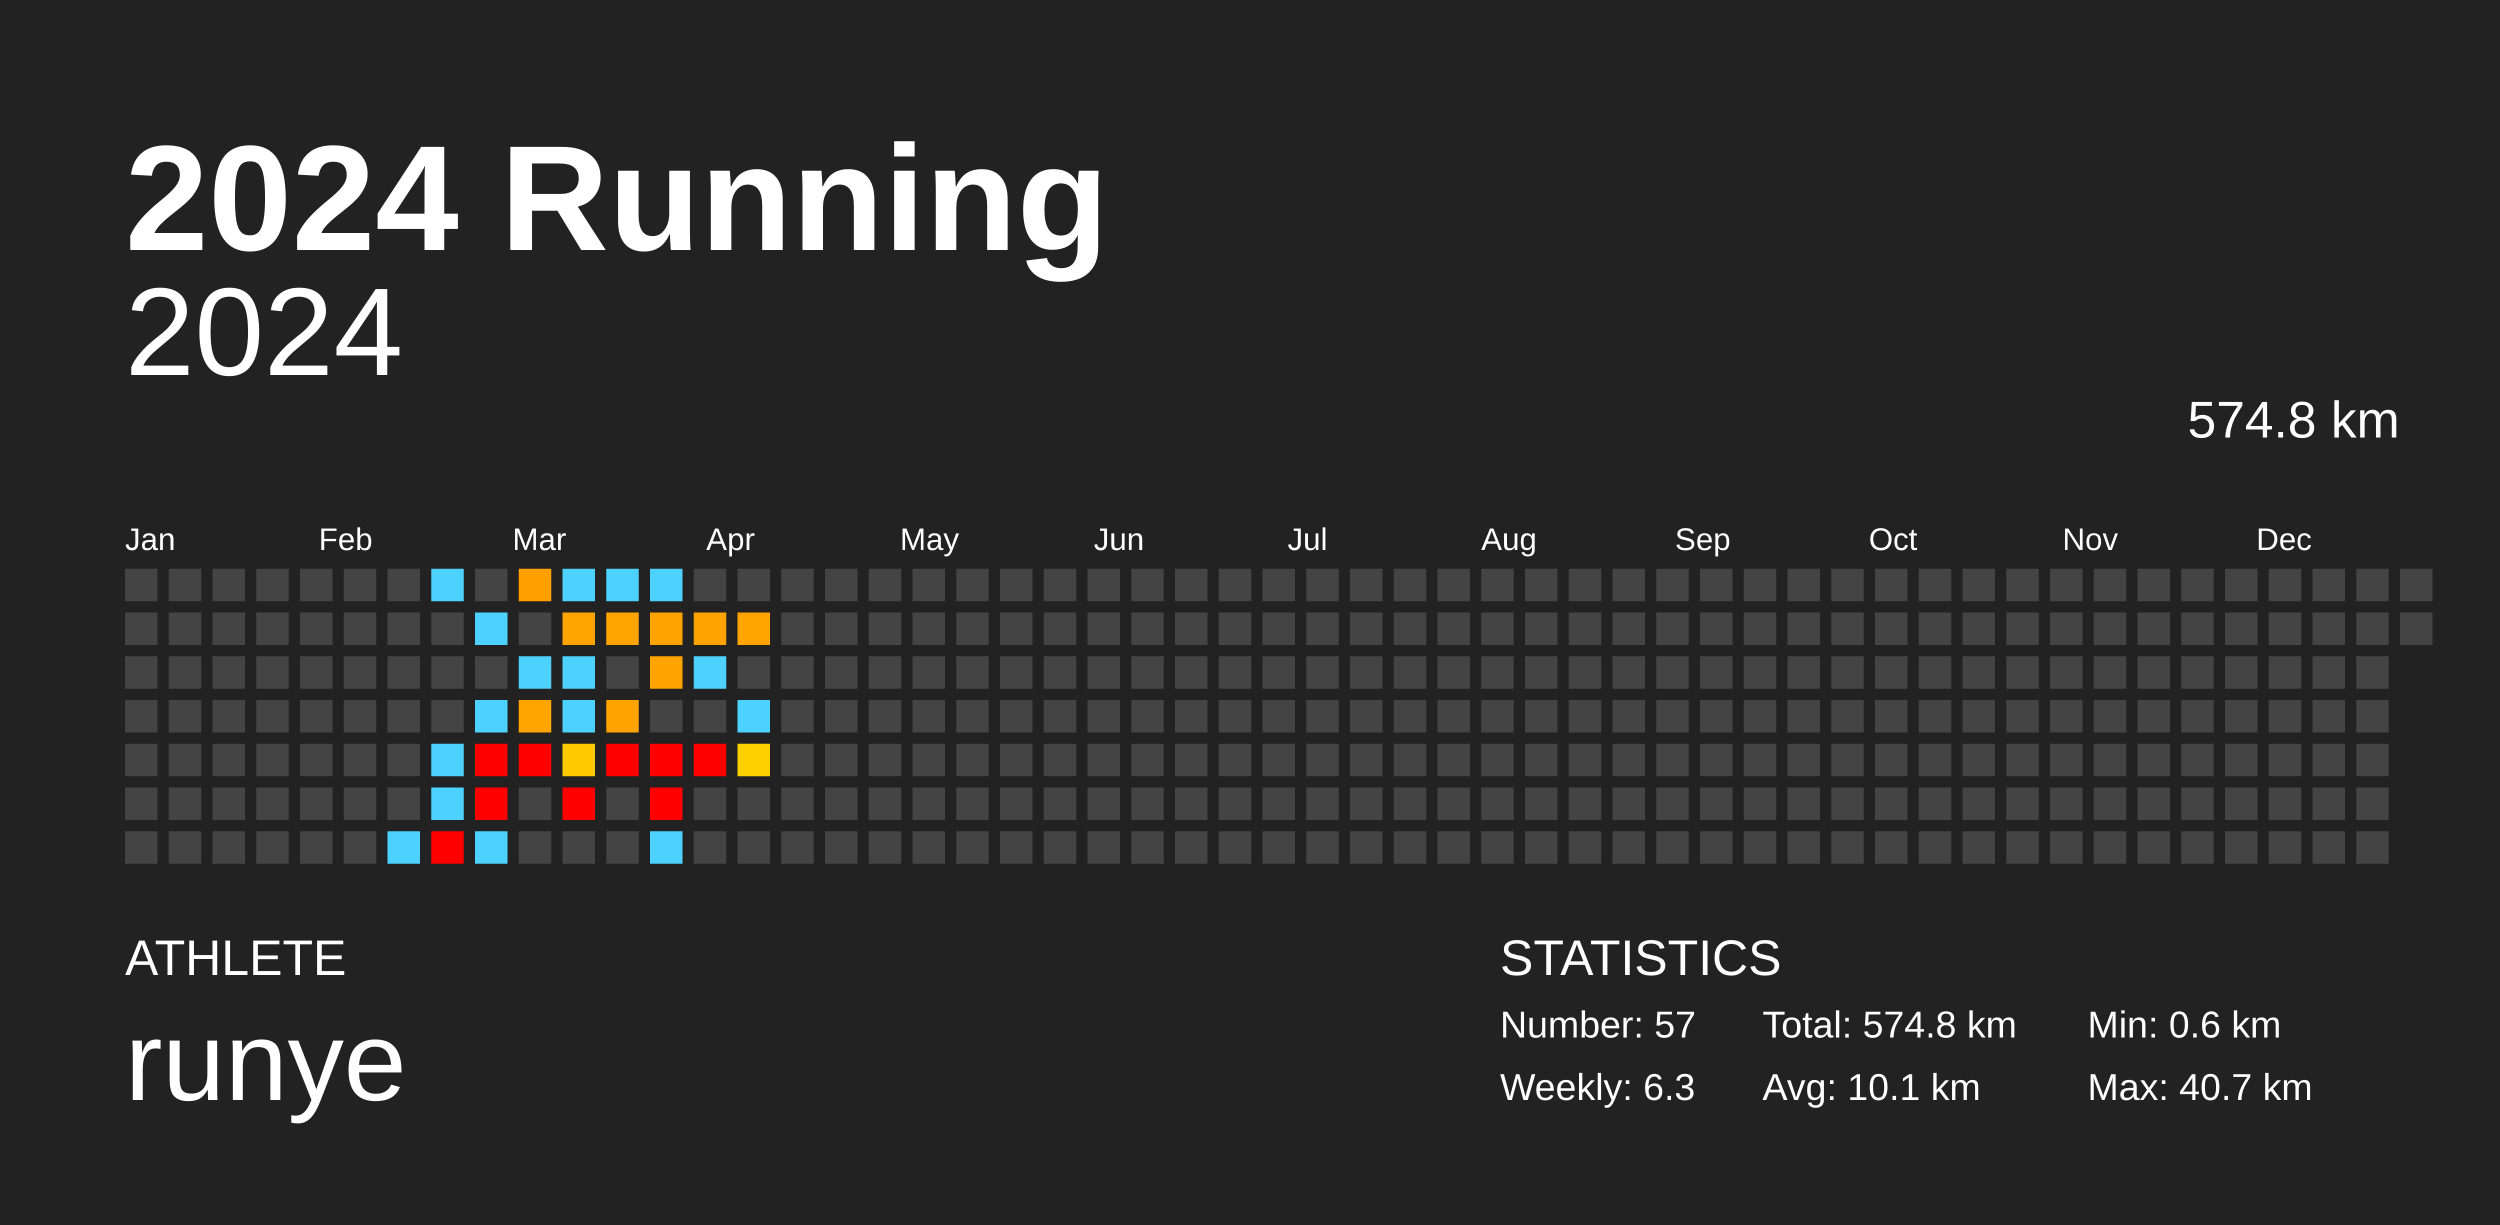
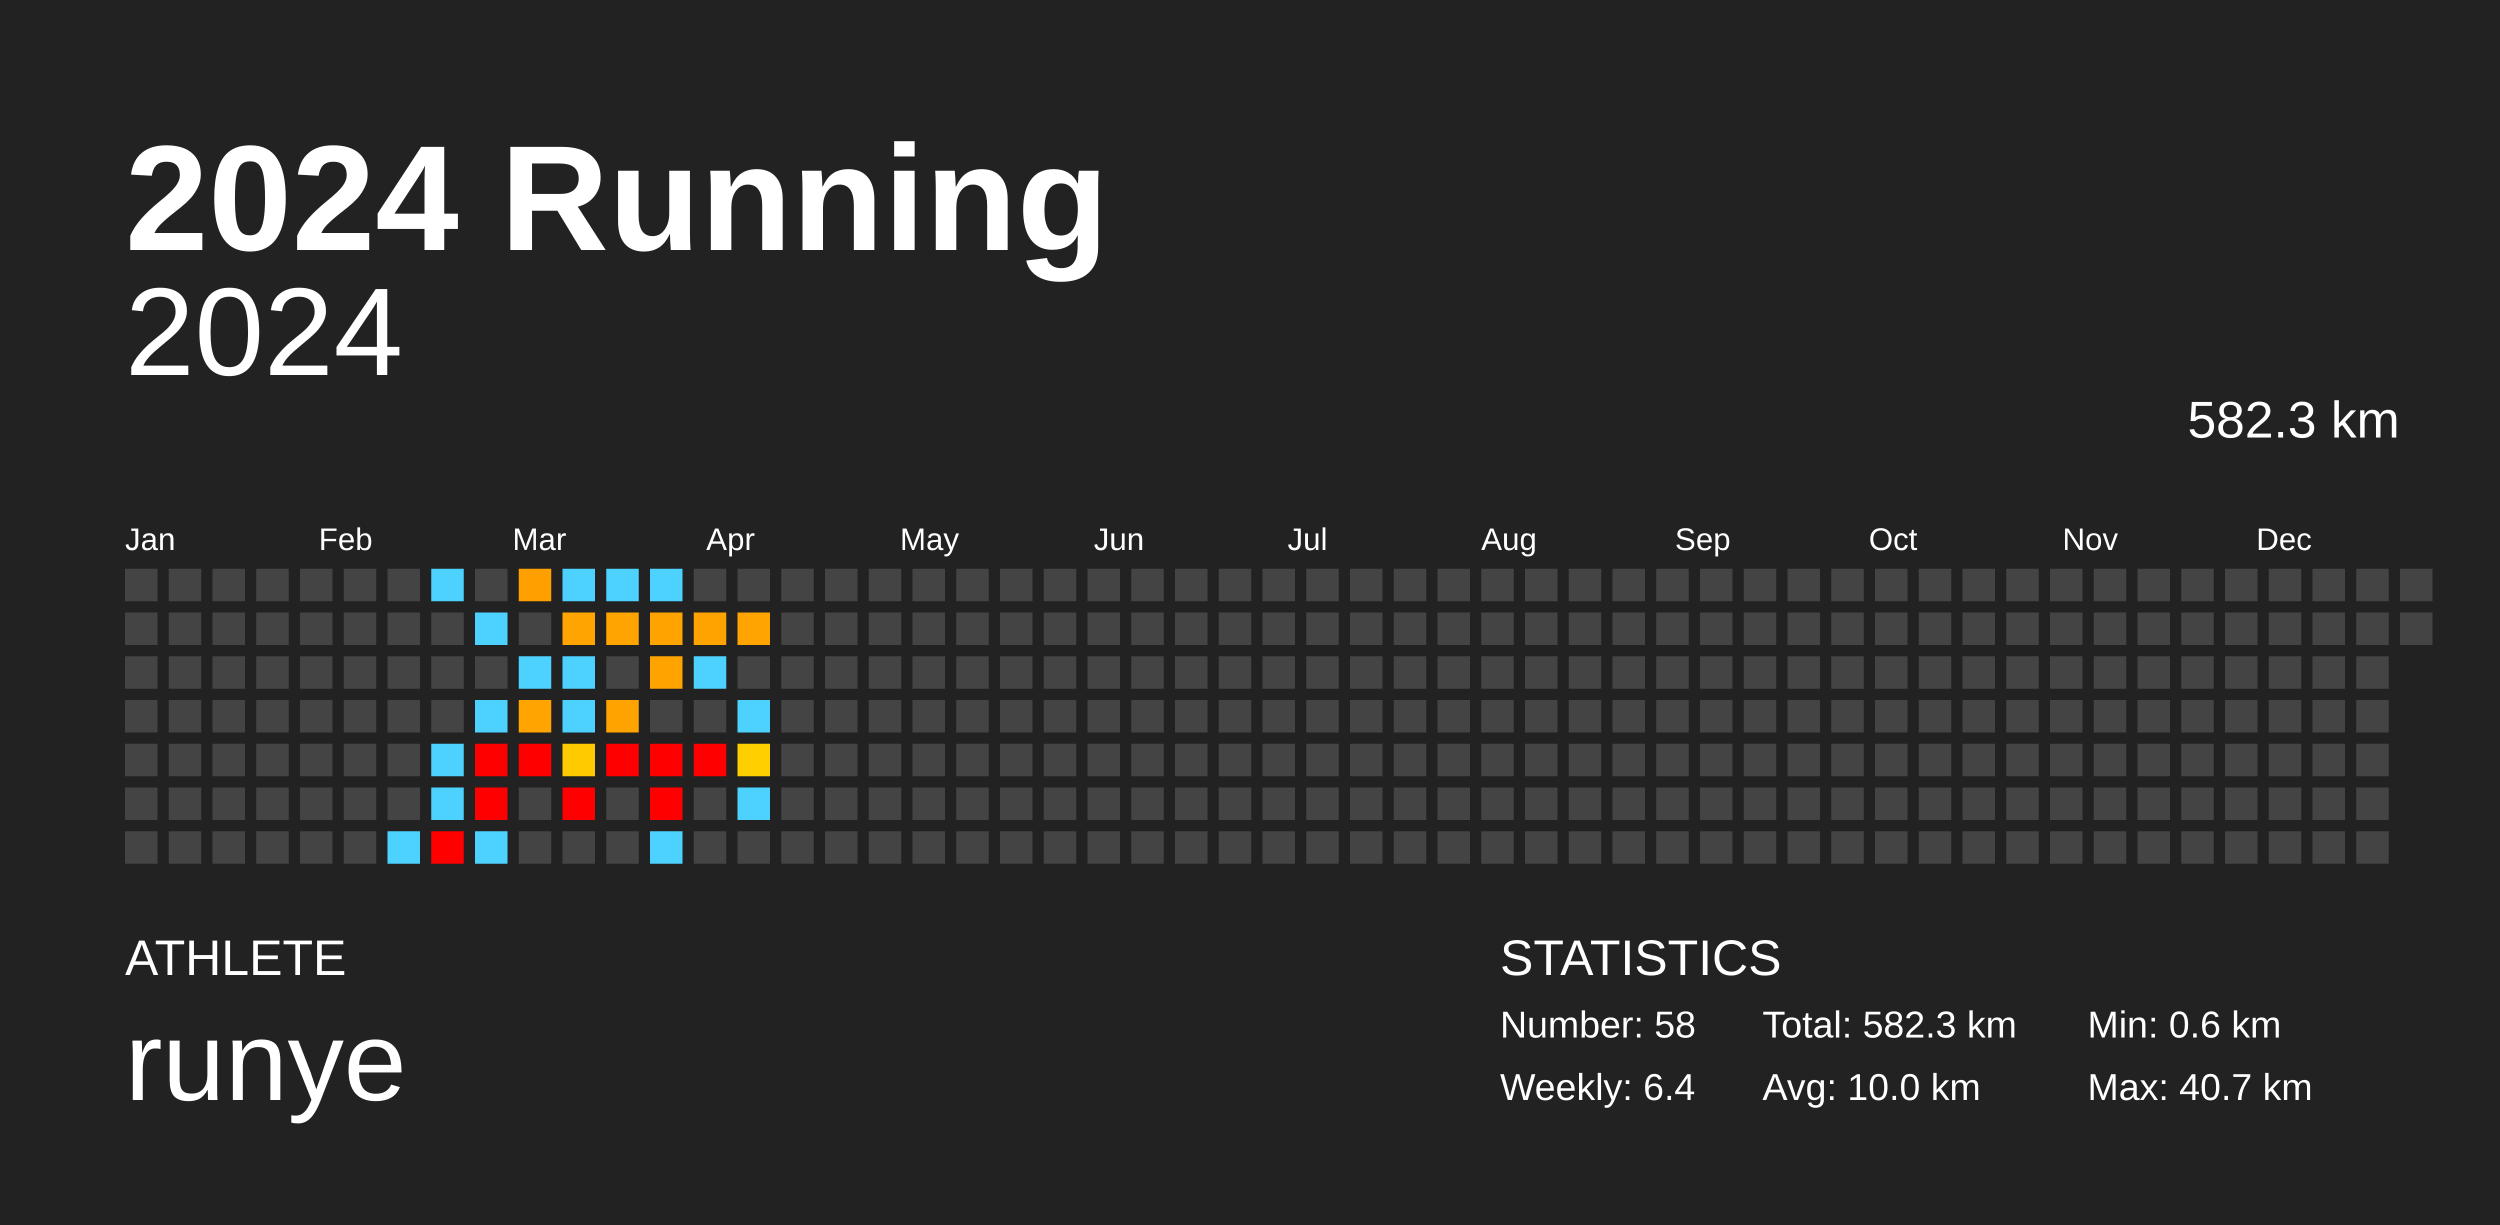
<svg xmlns="http://www.w3.org/2000/svg" baseProfile="full" height="98mm" version="1.1" viewBox="0,0,200,98" width="200mm">
  <defs />
  <rect fill="#222222" height="98" width="200" x="0" y="0" />
  <text fill="#FFFFFF" style="font-size:12px; font-family:Arial; font-weight:bold;" x="10" y="20">2024 Running</text>
  <text fill="#FFFFFF" style="font-size:4px; font-family:Arial" x="10" y="78">ATHLETE</text>
  <text fill="#FFFFFF" style="font-size:9px; font-family:Arial" x="10" y="88">runye</text>
  <text fill="#FFFFFF" style="font-size:4px; font-family:Arial" x="120" y="78">STATISTICS</text>
-   <text fill="#FFFFFF" style="font-size:3px; font-family:Arial" x="120" y="83">Number: 57</text>
-   <text fill="#FFFFFF" style="font-size:3px; font-family:Arial" x="120" y="88">Weekly: 6.3</text>
-   <text fill="#FFFFFF" style="font-size:3px; font-family:Arial" x="141" y="83">Total: 574.8 km</text>
-   <text fill="#FFFFFF" style="font-size:3px; font-family:Arial" x="141" y="88">Avg: 10.1 km</text>
+   <text fill="#FFFFFF" style="font-size:3px; font-family:Arial" x="120" y="83">Number: 58</text>
+   <text fill="#FFFFFF" style="font-size:3px; font-family:Arial" x="120" y="88">Weekly: 6.4</text>
+   <text fill="#FFFFFF" style="font-size:3px; font-family:Arial" x="141" y="83">Total: 582.3 km</text>
+   <text fill="#FFFFFF" style="font-size:3px; font-family:Arial" x="141" y="88">Avg: 10.0 km</text>
  <text fill="#FFFFFF" style="font-size:3px; font-family:Arial" x="167" y="83">Min: 0.6 km</text>
  <text fill="#FFFFFF" style="font-size:3px; font-family:Arial" x="167" y="88">Max: 40.7 km</text>
  <text alignment-baseline="hanging" fill="#FFFFFF" style="font-size:10.0px; font-family:Arial;" x="10" y="30">2024</text>
-   <text alignment-baseline="hanging" fill="#FFFFFF" style="font-size:4.125px; font-family:Arial;" x="175" y="35">574.8 km</text>
+   <text alignment-baseline="hanging" fill="#FFFFFF" style="font-size:4.125px; font-family:Arial;" x="175" y="35">582.3 km</text>
  <text fill="#FFFFFF" style="font-size:2.5px; font-family:Arial" x="10.0" y="44">Jan</text>
  <text fill="#FFFFFF" style="font-size:2.5px; font-family:Arial" x="25.5" y="44">Feb</text>
  <text fill="#FFFFFF" style="font-size:2.5px; font-family:Arial" x="41.0" y="44">Mar</text>
  <text fill="#FFFFFF" style="font-size:2.5px; font-family:Arial" x="56.5" y="44">Apr</text>
  <text fill="#FFFFFF" style="font-size:2.5px; font-family:Arial" x="72.0" y="44">May</text>
  <text fill="#FFFFFF" style="font-size:2.5px; font-family:Arial" x="87.5" y="44">Jun</text>
  <text fill="#FFFFFF" style="font-size:2.5px; font-family:Arial" x="103.0" y="44">Jul</text>
  <text fill="#FFFFFF" style="font-size:2.5px; font-family:Arial" x="118.5" y="44">Aug</text>
  <text fill="#FFFFFF" style="font-size:2.5px; font-family:Arial" x="134.0" y="44">Sep</text>
  <text fill="#FFFFFF" style="font-size:2.5px; font-family:Arial" x="149.5" y="44">Oct</text>
  <text fill="#FFFFFF" style="font-size:2.5px; font-family:Arial" x="165.0" y="44">Nov</text>
  <text fill="#FFFFFF" style="font-size:2.5px; font-family:Arial" x="180.5" y="44">Dec</text>
  <rect fill="#444444" height="2.6" width="2.6" x="10.0" y="45.5" />
  <rect fill="#444444" height="2.6" width="2.6" x="10.0" y="49.0" />
  <rect fill="#444444" height="2.6" width="2.6" x="10.0" y="52.5" />
  <rect fill="#444444" height="2.6" width="2.6" x="10.0" y="56.0" />
  <rect fill="#444444" height="2.6" width="2.6" x="10.0" y="59.5" />
  <rect fill="#444444" height="2.6" width="2.6" x="10.0" y="63.0" />
  <rect fill="#444444" height="2.6" width="2.6" x="10.0" y="66.5" />
  <rect fill="#444444" height="2.6" width="2.6" x="13.5" y="45.5" />
  <rect fill="#444444" height="2.6" width="2.6" x="13.5" y="49.0" />
  <rect fill="#444444" height="2.6" width="2.6" x="13.5" y="52.5" />
  <rect fill="#444444" height="2.6" width="2.6" x="13.5" y="56.0" />
  <rect fill="#444444" height="2.6" width="2.6" x="13.5" y="59.5" />
  <rect fill="#444444" height="2.6" width="2.6" x="13.5" y="63.0" />
  <rect fill="#444444" height="2.6" width="2.6" x="13.5" y="66.5" />
  <rect fill="#444444" height="2.6" width="2.6" x="17.0" y="45.5" />
  <rect fill="#444444" height="2.6" width="2.6" x="17.0" y="49.0" />
  <rect fill="#444444" height="2.6" width="2.6" x="17.0" y="52.5" />
  <rect fill="#444444" height="2.6" width="2.6" x="17.0" y="56.0" />
  <rect fill="#444444" height="2.6" width="2.6" x="17.0" y="59.5" />
  <rect fill="#444444" height="2.6" width="2.6" x="17.0" y="63.0" />
  <rect fill="#444444" height="2.6" width="2.6" x="17.0" y="66.5" />
  <rect fill="#444444" height="2.6" width="2.6" x="20.5" y="45.5" />
  <rect fill="#444444" height="2.6" width="2.6" x="20.5" y="49.0" />
  <rect fill="#444444" height="2.6" width="2.6" x="20.5" y="52.5" />
  <rect fill="#444444" height="2.6" width="2.6" x="20.5" y="56.0" />
  <rect fill="#444444" height="2.6" width="2.6" x="20.5" y="59.5" />
  <rect fill="#444444" height="2.6" width="2.6" x="20.5" y="63.0" />
  <rect fill="#444444" height="2.6" width="2.6" x="20.5" y="66.5" />
  <rect fill="#444444" height="2.6" width="2.6" x="24.0" y="45.5" />
  <rect fill="#444444" height="2.6" width="2.6" x="24.0" y="49.0" />
  <rect fill="#444444" height="2.6" width="2.6" x="24.0" y="52.5" />
  <rect fill="#444444" height="2.6" width="2.6" x="24.0" y="56.0" />
  <rect fill="#444444" height="2.6" width="2.6" x="24.0" y="59.5" />
  <rect fill="#444444" height="2.6" width="2.6" x="24.0" y="63.0" />
  <rect fill="#444444" height="2.6" width="2.6" x="24.0" y="66.5" />
  <rect fill="#444444" height="2.6" width="2.6" x="27.5" y="45.5" />
  <rect fill="#444444" height="2.6" width="2.6" x="27.5" y="49.0" />
  <rect fill="#444444" height="2.6" width="2.6" x="27.5" y="52.5" />
  <rect fill="#444444" height="2.6" width="2.6" x="27.5" y="56.0" />
  <rect fill="#444444" height="2.6" width="2.6" x="27.5" y="59.5" />
  <rect fill="#444444" height="2.6" width="2.6" x="27.5" y="63.0" />
  <rect fill="#444444" height="2.6" width="2.6" x="27.5" y="66.5" />
  <rect fill="#444444" height="2.6" width="2.6" x="31.0" y="45.5" />
  <rect fill="#444444" height="2.6" width="2.6" x="31.0" y="49.0" />
  <rect fill="#444444" height="2.6" width="2.6" x="31.0" y="52.5" />
  <rect fill="#444444" height="2.6" width="2.6" x="31.0" y="56.0" />
  <rect fill="#444444" height="2.6" width="2.6" x="31.0" y="59.5" />
  <rect fill="#444444" height="2.6" width="2.6" x="31.0" y="63.0" />
  <rect fill="#4dd2ff" height="2.6" width="2.6" x="31.0" y="66.5" />
  <rect fill="#4dd2ff" height="2.6" width="2.6" x="34.5" y="45.5" />
  <rect fill="#444444" height="2.6" width="2.6" x="34.5" y="49.0" />
  <rect fill="#444444" height="2.6" width="2.6" x="34.5" y="52.5" />
  <rect fill="#444444" height="2.6" width="2.6" x="34.5" y="56.0" />
  <rect fill="#4dd2ff" height="2.6" width="2.6" x="34.5" y="59.5" />
  <rect fill="#4dd2ff" height="2.6" width="2.6" x="34.5" y="63.0" />
  <rect fill="red" height="2.6" width="2.6" x="34.5" y="66.5" />
  <rect fill="#444444" height="2.6" width="2.6" x="38.0" y="45.5" />
  <rect fill="#4dd2ff" height="2.6" width="2.6" x="38.0" y="49.0" />
  <rect fill="#444444" height="2.6" width="2.6" x="38.0" y="52.5" />
  <rect fill="#4dd2ff" height="2.6" width="2.6" x="38.0" y="56.0" />
  <rect fill="red" height="2.6" width="2.6" x="38.0" y="59.5" />
  <rect fill="red" height="2.6" width="2.6" x="38.0" y="63.0" />
  <rect fill="#4dd2ff" height="2.6" width="2.6" x="38.0" y="66.5" />
  <rect fill="#ffa000" height="2.6" width="2.6" x="41.5" y="45.5" />
  <rect fill="#444444" height="2.6" width="2.6" x="41.5" y="49.0" />
  <rect fill="#4dd2ff" height="2.6" width="2.6" x="41.5" y="52.5" />
  <rect fill="#ffa400" height="2.6" width="2.6" x="41.5" y="56.0" />
  <rect fill="red" height="2.6" width="2.6" x="41.5" y="59.5" />
  <rect fill="#444444" height="2.6" width="2.6" x="41.5" y="63.0" />
  <rect fill="#444444" height="2.6" width="2.6" x="41.5" y="66.5" />
  <rect fill="#4dd2ff" height="2.6" width="2.6" x="45.0" y="45.5" />
  <rect fill="#ffa400" height="2.6" width="2.6" x="45.0" y="49.0" />
  <rect fill="#4dd2ff" height="2.6" width="2.6" x="45.0" y="52.5" />
  <rect fill="#4dd2ff" height="2.6" width="2.6" x="45.0" y="56.0" />
  <rect fill="#ffcb00" height="2.6" width="2.6" x="45.0" y="59.5" />
  <rect fill="red" height="2.6" width="2.6" x="45.0" y="63.0" />
  <rect fill="#444444" height="2.6" width="2.6" x="45.0" y="66.5" />
  <rect fill="#4dd2ff" height="2.6" width="2.6" x="48.5" y="45.5" />
  <rect fill="#ffa400" height="2.6" width="2.6" x="48.5" y="49.0" />
  <rect fill="#444444" height="2.6" width="2.6" x="48.5" y="52.5" />
  <rect fill="#ffa300" height="2.6" width="2.6" x="48.5" y="56.0" />
  <rect fill="red" height="2.6" width="2.6" x="48.5" y="59.5" />
  <rect fill="#444444" height="2.6" width="2.6" x="48.5" y="63.0" />
  <rect fill="#444444" height="2.6" width="2.6" x="48.5" y="66.5" />
  <rect fill="#4dd2ff" height="2.6" width="2.6" x="52.0" y="45.5" />
  <rect fill="#ffa300" height="2.6" width="2.6" x="52.0" y="49.0" />
  <rect fill="#ffa300" height="2.6" width="2.6" x="52.0" y="52.5" />
  <rect fill="#444444" height="2.6" width="2.6" x="52.0" y="56.0" />
  <rect fill="red" height="2.6" width="2.6" x="52.0" y="59.5" />
  <rect fill="red" height="2.6" width="2.6" x="52.0" y="63.0" />
  <rect fill="#4dd2ff" height="2.6" width="2.6" x="52.0" y="66.5" />
  <rect fill="#444444" height="2.6" width="2.6" x="55.5" y="45.5" />
  <rect fill="#ffa300" height="2.6" width="2.6" x="55.5" y="49.0" />
  <rect fill="#4dd2ff" height="2.6" width="2.6" x="55.5" y="52.5" />
  <rect fill="#444444" height="2.6" width="2.6" x="55.5" y="56.0" />
  <rect fill="red" height="2.6" width="2.6" x="55.5" y="59.5" />
  <rect fill="#444444" height="2.6" width="2.6" x="55.5" y="63.0" />
  <rect fill="#444444" height="2.6" width="2.6" x="55.5" y="66.5" />
  <rect fill="#444444" height="2.6" width="2.6" x="59.0" y="45.5" />
  <rect fill="#ffa400" height="2.6" width="2.6" x="59.0" y="49.0" />
  <rect fill="#444444" height="2.6" width="2.6" x="59.0" y="52.5" />
  <rect fill="#4dd2ff" height="2.6" width="2.6" x="59.0" y="56.0" />
  <rect fill="#ffcf00" height="2.6" width="2.6" x="59.0" y="59.5" />
-   <rect fill="#444444" height="2.6" width="2.6" x="59.0" y="63.0" />
+   <rect fill="#4dd2ff" height="2.6" width="2.6" x="59.0" y="63.0" />
  <rect fill="#444444" height="2.6" width="2.6" x="59.0" y="66.5" />
  <rect fill="#444444" height="2.6" width="2.6" x="62.5" y="45.5" />
  <rect fill="#444444" height="2.6" width="2.6" x="62.5" y="49.0" />
  <rect fill="#444444" height="2.6" width="2.6" x="62.5" y="52.5" />
  <rect fill="#444444" height="2.6" width="2.6" x="62.5" y="56.0" />
  <rect fill="#444444" height="2.6" width="2.6" x="62.5" y="59.5" />
  <rect fill="#444444" height="2.6" width="2.6" x="62.5" y="63.0" />
  <rect fill="#444444" height="2.6" width="2.6" x="62.5" y="66.5" />
  <rect fill="#444444" height="2.6" width="2.6" x="66.0" y="45.5" />
  <rect fill="#444444" height="2.6" width="2.6" x="66.0" y="49.0" />
  <rect fill="#444444" height="2.6" width="2.6" x="66.0" y="52.5" />
  <rect fill="#444444" height="2.6" width="2.6" x="66.0" y="56.0" />
  <rect fill="#444444" height="2.6" width="2.6" x="66.0" y="59.5" />
  <rect fill="#444444" height="2.6" width="2.6" x="66.0" y="63.0" />
  <rect fill="#444444" height="2.6" width="2.6" x="66.0" y="66.5" />
  <rect fill="#444444" height="2.6" width="2.6" x="69.5" y="45.5" />
  <rect fill="#444444" height="2.6" width="2.6" x="69.5" y="49.0" />
  <rect fill="#444444" height="2.6" width="2.6" x="69.5" y="52.5" />
  <rect fill="#444444" height="2.6" width="2.6" x="69.5" y="56.0" />
  <rect fill="#444444" height="2.6" width="2.6" x="69.5" y="59.5" />
  <rect fill="#444444" height="2.6" width="2.6" x="69.5" y="63.0" />
  <rect fill="#444444" height="2.6" width="2.6" x="69.5" y="66.5" />
  <rect fill="#444444" height="2.6" width="2.6" x="73.0" y="45.5" />
  <rect fill="#444444" height="2.6" width="2.6" x="73.0" y="49.0" />
  <rect fill="#444444" height="2.6" width="2.6" x="73.0" y="52.5" />
  <rect fill="#444444" height="2.6" width="2.6" x="73.0" y="56.0" />
  <rect fill="#444444" height="2.6" width="2.6" x="73.0" y="59.5" />
  <rect fill="#444444" height="2.6" width="2.6" x="73.0" y="63.0" />
  <rect fill="#444444" height="2.6" width="2.6" x="73.0" y="66.5" />
  <rect fill="#444444" height="2.6" width="2.6" x="76.5" y="45.5" />
  <rect fill="#444444" height="2.6" width="2.6" x="76.5" y="49.0" />
  <rect fill="#444444" height="2.6" width="2.6" x="76.5" y="52.5" />
  <rect fill="#444444" height="2.6" width="2.6" x="76.5" y="56.0" />
  <rect fill="#444444" height="2.6" width="2.6" x="76.5" y="59.5" />
  <rect fill="#444444" height="2.6" width="2.6" x="76.5" y="63.0" />
  <rect fill="#444444" height="2.6" width="2.6" x="76.5" y="66.5" />
  <rect fill="#444444" height="2.6" width="2.6" x="80.0" y="45.5" />
  <rect fill="#444444" height="2.6" width="2.6" x="80.0" y="49.0" />
  <rect fill="#444444" height="2.6" width="2.6" x="80.0" y="52.5" />
  <rect fill="#444444" height="2.6" width="2.6" x="80.0" y="56.0" />
  <rect fill="#444444" height="2.6" width="2.6" x="80.0" y="59.5" />
  <rect fill="#444444" height="2.6" width="2.6" x="80.0" y="63.0" />
  <rect fill="#444444" height="2.6" width="2.6" x="80.0" y="66.5" />
  <rect fill="#444444" height="2.6" width="2.6" x="83.5" y="45.5" />
  <rect fill="#444444" height="2.6" width="2.6" x="83.5" y="49.0" />
  <rect fill="#444444" height="2.6" width="2.6" x="83.5" y="52.5" />
  <rect fill="#444444" height="2.6" width="2.6" x="83.5" y="56.0" />
  <rect fill="#444444" height="2.6" width="2.6" x="83.5" y="59.5" />
  <rect fill="#444444" height="2.6" width="2.6" x="83.5" y="63.0" />
  <rect fill="#444444" height="2.6" width="2.6" x="83.5" y="66.5" />
  <rect fill="#444444" height="2.6" width="2.6" x="87.0" y="45.5" />
  <rect fill="#444444" height="2.6" width="2.6" x="87.0" y="49.0" />
  <rect fill="#444444" height="2.6" width="2.6" x="87.0" y="52.5" />
  <rect fill="#444444" height="2.6" width="2.6" x="87.0" y="56.0" />
  <rect fill="#444444" height="2.6" width="2.6" x="87.0" y="59.5" />
  <rect fill="#444444" height="2.6" width="2.6" x="87.0" y="63.0" />
  <rect fill="#444444" height="2.6" width="2.6" x="87.0" y="66.5" />
  <rect fill="#444444" height="2.6" width="2.6" x="90.5" y="45.5" />
  <rect fill="#444444" height="2.6" width="2.6" x="90.5" y="49.0" />
  <rect fill="#444444" height="2.6" width="2.6" x="90.5" y="52.5" />
  <rect fill="#444444" height="2.6" width="2.6" x="90.5" y="56.0" />
  <rect fill="#444444" height="2.6" width="2.6" x="90.5" y="59.5" />
  <rect fill="#444444" height="2.6" width="2.6" x="90.5" y="63.0" />
  <rect fill="#444444" height="2.6" width="2.6" x="90.5" y="66.5" />
  <rect fill="#444444" height="2.6" width="2.6" x="94.0" y="45.5" />
  <rect fill="#444444" height="2.6" width="2.6" x="94.0" y="49.0" />
  <rect fill="#444444" height="2.6" width="2.6" x="94.0" y="52.5" />
  <rect fill="#444444" height="2.6" width="2.6" x="94.0" y="56.0" />
  <rect fill="#444444" height="2.6" width="2.6" x="94.0" y="59.5" />
  <rect fill="#444444" height="2.6" width="2.6" x="94.0" y="63.0" />
  <rect fill="#444444" height="2.6" width="2.6" x="94.0" y="66.5" />
  <rect fill="#444444" height="2.6" width="2.6" x="97.5" y="45.5" />
  <rect fill="#444444" height="2.6" width="2.6" x="97.5" y="49.0" />
  <rect fill="#444444" height="2.6" width="2.6" x="97.5" y="52.5" />
  <rect fill="#444444" height="2.6" width="2.6" x="97.5" y="56.0" />
  <rect fill="#444444" height="2.6" width="2.6" x="97.5" y="59.5" />
  <rect fill="#444444" height="2.6" width="2.6" x="97.5" y="63.0" />
  <rect fill="#444444" height="2.6" width="2.6" x="97.5" y="66.5" />
  <rect fill="#444444" height="2.6" width="2.6" x="101.0" y="45.5" />
  <rect fill="#444444" height="2.6" width="2.6" x="101.0" y="49.0" />
  <rect fill="#444444" height="2.6" width="2.6" x="101.0" y="52.5" />
  <rect fill="#444444" height="2.6" width="2.6" x="101.0" y="56.0" />
  <rect fill="#444444" height="2.6" width="2.6" x="101.0" y="59.5" />
  <rect fill="#444444" height="2.6" width="2.6" x="101.0" y="63.0" />
  <rect fill="#444444" height="2.6" width="2.6" x="101.0" y="66.5" />
  <rect fill="#444444" height="2.6" width="2.6" x="104.5" y="45.5" />
  <rect fill="#444444" height="2.6" width="2.6" x="104.5" y="49.0" />
  <rect fill="#444444" height="2.6" width="2.6" x="104.5" y="52.5" />
  <rect fill="#444444" height="2.6" width="2.6" x="104.5" y="56.0" />
  <rect fill="#444444" height="2.6" width="2.6" x="104.5" y="59.5" />
  <rect fill="#444444" height="2.6" width="2.6" x="104.5" y="63.0" />
  <rect fill="#444444" height="2.6" width="2.6" x="104.5" y="66.5" />
  <rect fill="#444444" height="2.6" width="2.6" x="108.0" y="45.5" />
  <rect fill="#444444" height="2.6" width="2.6" x="108.0" y="49.0" />
  <rect fill="#444444" height="2.6" width="2.6" x="108.0" y="52.5" />
  <rect fill="#444444" height="2.6" width="2.6" x="108.0" y="56.0" />
  <rect fill="#444444" height="2.6" width="2.6" x="108.0" y="59.5" />
  <rect fill="#444444" height="2.6" width="2.6" x="108.0" y="63.0" />
  <rect fill="#444444" height="2.6" width="2.6" x="108.0" y="66.5" />
  <rect fill="#444444" height="2.6" width="2.6" x="111.5" y="45.5" />
  <rect fill="#444444" height="2.6" width="2.6" x="111.5" y="49.0" />
  <rect fill="#444444" height="2.6" width="2.6" x="111.5" y="52.5" />
  <rect fill="#444444" height="2.6" width="2.6" x="111.5" y="56.0" />
  <rect fill="#444444" height="2.6" width="2.6" x="111.5" y="59.5" />
  <rect fill="#444444" height="2.6" width="2.6" x="111.5" y="63.0" />
  <rect fill="#444444" height="2.6" width="2.6" x="111.5" y="66.5" />
  <rect fill="#444444" height="2.6" width="2.6" x="115.0" y="45.5" />
  <rect fill="#444444" height="2.6" width="2.6" x="115.0" y="49.0" />
  <rect fill="#444444" height="2.6" width="2.6" x="115.0" y="52.5" />
  <rect fill="#444444" height="2.6" width="2.6" x="115.0" y="56.0" />
  <rect fill="#444444" height="2.6" width="2.6" x="115.0" y="59.5" />
  <rect fill="#444444" height="2.6" width="2.6" x="115.0" y="63.0" />
  <rect fill="#444444" height="2.6" width="2.6" x="115.0" y="66.5" />
  <rect fill="#444444" height="2.6" width="2.6" x="118.5" y="45.5" />
  <rect fill="#444444" height="2.6" width="2.6" x="118.5" y="49.0" />
  <rect fill="#444444" height="2.6" width="2.6" x="118.5" y="52.5" />
  <rect fill="#444444" height="2.6" width="2.6" x="118.5" y="56.0" />
  <rect fill="#444444" height="2.6" width="2.6" x="118.5" y="59.5" />
  <rect fill="#444444" height="2.6" width="2.6" x="118.5" y="63.0" />
  <rect fill="#444444" height="2.6" width="2.6" x="118.5" y="66.5" />
  <rect fill="#444444" height="2.6" width="2.6" x="122.0" y="45.5" />
  <rect fill="#444444" height="2.6" width="2.6" x="122.0" y="49.0" />
  <rect fill="#444444" height="2.6" width="2.6" x="122.0" y="52.5" />
  <rect fill="#444444" height="2.6" width="2.6" x="122.0" y="56.0" />
  <rect fill="#444444" height="2.6" width="2.6" x="122.0" y="59.5" />
  <rect fill="#444444" height="2.6" width="2.6" x="122.0" y="63.0" />
  <rect fill="#444444" height="2.6" width="2.6" x="122.0" y="66.5" />
  <rect fill="#444444" height="2.6" width="2.6" x="125.5" y="45.5" />
  <rect fill="#444444" height="2.6" width="2.6" x="125.5" y="49.0" />
  <rect fill="#444444" height="2.6" width="2.6" x="125.5" y="52.5" />
  <rect fill="#444444" height="2.6" width="2.6" x="125.5" y="56.0" />
  <rect fill="#444444" height="2.6" width="2.6" x="125.5" y="59.5" />
  <rect fill="#444444" height="2.6" width="2.6" x="125.5" y="63.0" />
  <rect fill="#444444" height="2.6" width="2.6" x="125.5" y="66.5" />
  <rect fill="#444444" height="2.6" width="2.6" x="129.0" y="45.5" />
  <rect fill="#444444" height="2.6" width="2.6" x="129.0" y="49.0" />
  <rect fill="#444444" height="2.6" width="2.6" x="129.0" y="52.5" />
  <rect fill="#444444" height="2.6" width="2.6" x="129.0" y="56.0" />
  <rect fill="#444444" height="2.6" width="2.6" x="129.0" y="59.5" />
  <rect fill="#444444" height="2.6" width="2.6" x="129.0" y="63.0" />
  <rect fill="#444444" height="2.6" width="2.6" x="129.0" y="66.5" />
  <rect fill="#444444" height="2.6" width="2.6" x="132.5" y="45.5" />
  <rect fill="#444444" height="2.6" width="2.6" x="132.5" y="49.0" />
  <rect fill="#444444" height="2.6" width="2.6" x="132.5" y="52.5" />
  <rect fill="#444444" height="2.6" width="2.6" x="132.5" y="56.0" />
  <rect fill="#444444" height="2.6" width="2.6" x="132.5" y="59.5" />
  <rect fill="#444444" height="2.6" width="2.6" x="132.5" y="63.0" />
  <rect fill="#444444" height="2.6" width="2.6" x="132.5" y="66.5" />
  <rect fill="#444444" height="2.6" width="2.6" x="136.0" y="45.5" />
  <rect fill="#444444" height="2.6" width="2.6" x="136.0" y="49.0" />
  <rect fill="#444444" height="2.6" width="2.6" x="136.0" y="52.5" />
  <rect fill="#444444" height="2.6" width="2.6" x="136.0" y="56.0" />
  <rect fill="#444444" height="2.6" width="2.6" x="136.0" y="59.5" />
  <rect fill="#444444" height="2.6" width="2.6" x="136.0" y="63.0" />
  <rect fill="#444444" height="2.6" width="2.6" x="136.0" y="66.5" />
  <rect fill="#444444" height="2.6" width="2.6" x="139.5" y="45.5" />
  <rect fill="#444444" height="2.6" width="2.6" x="139.5" y="49.0" />
  <rect fill="#444444" height="2.6" width="2.6" x="139.5" y="52.5" />
  <rect fill="#444444" height="2.6" width="2.6" x="139.5" y="56.0" />
  <rect fill="#444444" height="2.6" width="2.6" x="139.5" y="59.5" />
  <rect fill="#444444" height="2.6" width="2.6" x="139.5" y="63.0" />
  <rect fill="#444444" height="2.6" width="2.6" x="139.5" y="66.5" />
  <rect fill="#444444" height="2.6" width="2.6" x="143.0" y="45.5" />
  <rect fill="#444444" height="2.6" width="2.6" x="143.0" y="49.0" />
  <rect fill="#444444" height="2.6" width="2.6" x="143.0" y="52.5" />
  <rect fill="#444444" height="2.6" width="2.6" x="143.0" y="56.0" />
  <rect fill="#444444" height="2.6" width="2.6" x="143.0" y="59.5" />
  <rect fill="#444444" height="2.6" width="2.6" x="143.0" y="63.0" />
  <rect fill="#444444" height="2.6" width="2.6" x="143.0" y="66.5" />
  <rect fill="#444444" height="2.6" width="2.6" x="146.5" y="45.5" />
  <rect fill="#444444" height="2.6" width="2.6" x="146.5" y="49.0" />
  <rect fill="#444444" height="2.6" width="2.6" x="146.5" y="52.5" />
  <rect fill="#444444" height="2.6" width="2.6" x="146.5" y="56.0" />
  <rect fill="#444444" height="2.6" width="2.6" x="146.5" y="59.5" />
  <rect fill="#444444" height="2.6" width="2.6" x="146.5" y="63.0" />
  <rect fill="#444444" height="2.6" width="2.6" x="146.5" y="66.5" />
  <rect fill="#444444" height="2.6" width="2.6" x="150.0" y="45.5" />
  <rect fill="#444444" height="2.6" width="2.6" x="150.0" y="49.0" />
  <rect fill="#444444" height="2.6" width="2.6" x="150.0" y="52.5" />
  <rect fill="#444444" height="2.6" width="2.6" x="150.0" y="56.0" />
  <rect fill="#444444" height="2.6" width="2.6" x="150.0" y="59.5" />
  <rect fill="#444444" height="2.6" width="2.6" x="150.0" y="63.0" />
  <rect fill="#444444" height="2.6" width="2.6" x="150.0" y="66.5" />
  <rect fill="#444444" height="2.6" width="2.6" x="153.5" y="45.5" />
  <rect fill="#444444" height="2.6" width="2.6" x="153.5" y="49.0" />
  <rect fill="#444444" height="2.6" width="2.6" x="153.5" y="52.5" />
  <rect fill="#444444" height="2.6" width="2.6" x="153.5" y="56.0" />
  <rect fill="#444444" height="2.6" width="2.6" x="153.5" y="59.5" />
  <rect fill="#444444" height="2.6" width="2.6" x="153.5" y="63.0" />
  <rect fill="#444444" height="2.6" width="2.6" x="153.5" y="66.5" />
  <rect fill="#444444" height="2.6" width="2.6" x="157.0" y="45.5" />
  <rect fill="#444444" height="2.6" width="2.6" x="157.0" y="49.0" />
  <rect fill="#444444" height="2.6" width="2.6" x="157.0" y="52.5" />
  <rect fill="#444444" height="2.6" width="2.6" x="157.0" y="56.0" />
  <rect fill="#444444" height="2.6" width="2.6" x="157.0" y="59.5" />
  <rect fill="#444444" height="2.6" width="2.6" x="157.0" y="63.0" />
  <rect fill="#444444" height="2.6" width="2.6" x="157.0" y="66.5" />
  <rect fill="#444444" height="2.6" width="2.6" x="160.5" y="45.5" />
  <rect fill="#444444" height="2.6" width="2.6" x="160.5" y="49.0" />
  <rect fill="#444444" height="2.6" width="2.6" x="160.5" y="52.5" />
  <rect fill="#444444" height="2.6" width="2.6" x="160.5" y="56.0" />
  <rect fill="#444444" height="2.6" width="2.6" x="160.5" y="59.5" />
  <rect fill="#444444" height="2.6" width="2.6" x="160.5" y="63.0" />
  <rect fill="#444444" height="2.6" width="2.6" x="160.5" y="66.5" />
  <rect fill="#444444" height="2.6" width="2.6" x="164.0" y="45.5" />
  <rect fill="#444444" height="2.6" width="2.6" x="164.0" y="49.0" />
  <rect fill="#444444" height="2.6" width="2.6" x="164.0" y="52.5" />
  <rect fill="#444444" height="2.6" width="2.6" x="164.0" y="56.0" />
  <rect fill="#444444" height="2.6" width="2.6" x="164.0" y="59.5" />
  <rect fill="#444444" height="2.6" width="2.6" x="164.0" y="63.0" />
  <rect fill="#444444" height="2.6" width="2.6" x="164.0" y="66.5" />
  <rect fill="#444444" height="2.6" width="2.6" x="167.5" y="45.5" />
  <rect fill="#444444" height="2.6" width="2.6" x="167.5" y="49.0" />
  <rect fill="#444444" height="2.6" width="2.6" x="167.5" y="52.5" />
  <rect fill="#444444" height="2.6" width="2.6" x="167.5" y="56.0" />
  <rect fill="#444444" height="2.6" width="2.6" x="167.5" y="59.5" />
  <rect fill="#444444" height="2.6" width="2.6" x="167.5" y="63.0" />
  <rect fill="#444444" height="2.6" width="2.6" x="167.5" y="66.5" />
  <rect fill="#444444" height="2.6" width="2.6" x="171.0" y="45.5" />
  <rect fill="#444444" height="2.6" width="2.6" x="171.0" y="49.0" />
  <rect fill="#444444" height="2.6" width="2.6" x="171.0" y="52.5" />
  <rect fill="#444444" height="2.6" width="2.6" x="171.0" y="56.0" />
  <rect fill="#444444" height="2.6" width="2.6" x="171.0" y="59.5" />
  <rect fill="#444444" height="2.6" width="2.6" x="171.0" y="63.0" />
  <rect fill="#444444" height="2.6" width="2.6" x="171.0" y="66.5" />
  <rect fill="#444444" height="2.6" width="2.6" x="174.5" y="45.5" />
  <rect fill="#444444" height="2.6" width="2.6" x="174.5" y="49.0" />
  <rect fill="#444444" height="2.6" width="2.6" x="174.5" y="52.5" />
  <rect fill="#444444" height="2.6" width="2.6" x="174.5" y="56.0" />
  <rect fill="#444444" height="2.6" width="2.6" x="174.5" y="59.5" />
  <rect fill="#444444" height="2.6" width="2.6" x="174.5" y="63.0" />
  <rect fill="#444444" height="2.6" width="2.6" x="174.5" y="66.5" />
  <rect fill="#444444" height="2.6" width="2.6" x="178.0" y="45.5" />
  <rect fill="#444444" height="2.6" width="2.6" x="178.0" y="49.0" />
  <rect fill="#444444" height="2.6" width="2.6" x="178.0" y="52.5" />
  <rect fill="#444444" height="2.6" width="2.6" x="178.0" y="56.0" />
  <rect fill="#444444" height="2.6" width="2.6" x="178.0" y="59.5" />
  <rect fill="#444444" height="2.6" width="2.6" x="178.0" y="63.0" />
  <rect fill="#444444" height="2.6" width="2.6" x="178.0" y="66.5" />
  <rect fill="#444444" height="2.6" width="2.6" x="181.5" y="45.5" />
  <rect fill="#444444" height="2.6" width="2.6" x="181.5" y="49.0" />
  <rect fill="#444444" height="2.6" width="2.6" x="181.5" y="52.5" />
  <rect fill="#444444" height="2.6" width="2.6" x="181.5" y="56.0" />
  <rect fill="#444444" height="2.6" width="2.6" x="181.5" y="59.5" />
  <rect fill="#444444" height="2.6" width="2.6" x="181.5" y="63.0" />
  <rect fill="#444444" height="2.6" width="2.6" x="181.5" y="66.5" />
  <rect fill="#444444" height="2.6" width="2.6" x="185.0" y="45.5" />
  <rect fill="#444444" height="2.6" width="2.6" x="185.0" y="49.0" />
  <rect fill="#444444" height="2.6" width="2.6" x="185.0" y="52.5" />
  <rect fill="#444444" height="2.6" width="2.6" x="185.0" y="56.0" />
  <rect fill="#444444" height="2.6" width="2.6" x="185.0" y="59.5" />
  <rect fill="#444444" height="2.6" width="2.6" x="185.0" y="63.0" />
  <rect fill="#444444" height="2.6" width="2.6" x="185.0" y="66.5" />
  <rect fill="#444444" height="2.6" width="2.6" x="188.5" y="45.5" />
  <rect fill="#444444" height="2.6" width="2.6" x="188.5" y="49.0" />
  <rect fill="#444444" height="2.6" width="2.6" x="188.5" y="52.5" />
  <rect fill="#444444" height="2.6" width="2.6" x="188.5" y="56.0" />
  <rect fill="#444444" height="2.6" width="2.6" x="188.5" y="59.5" />
  <rect fill="#444444" height="2.6" width="2.6" x="188.5" y="63.0" />
  <rect fill="#444444" height="2.6" width="2.6" x="188.5" y="66.5" />
  <rect fill="#444444" height="2.6" width="2.6" x="192.0" y="45.5" />
  <rect fill="#444444" height="2.6" width="2.6" x="192.0" y="49.0" />
</svg>
